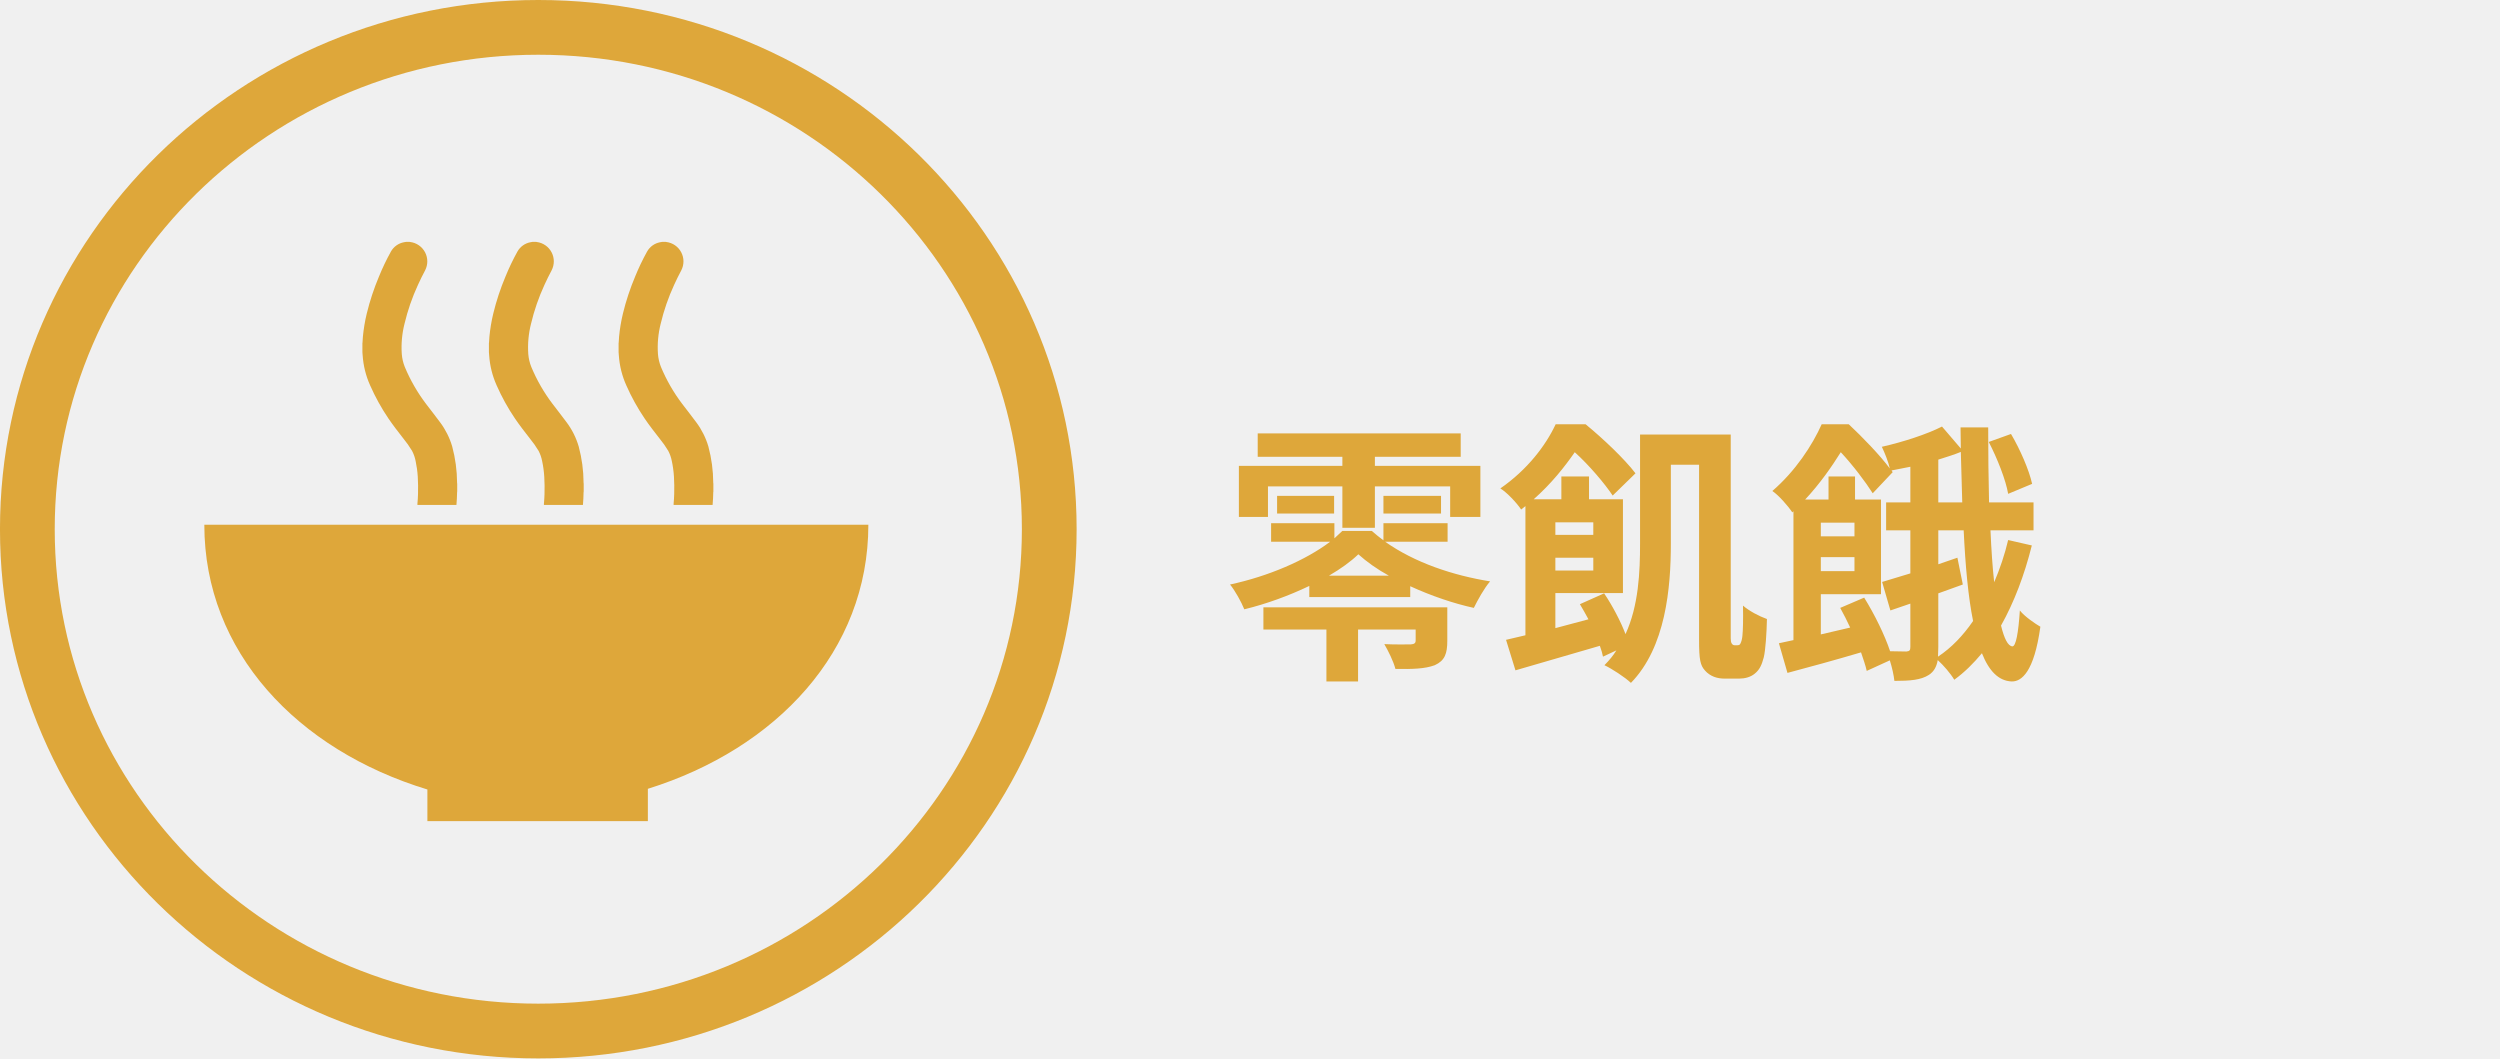
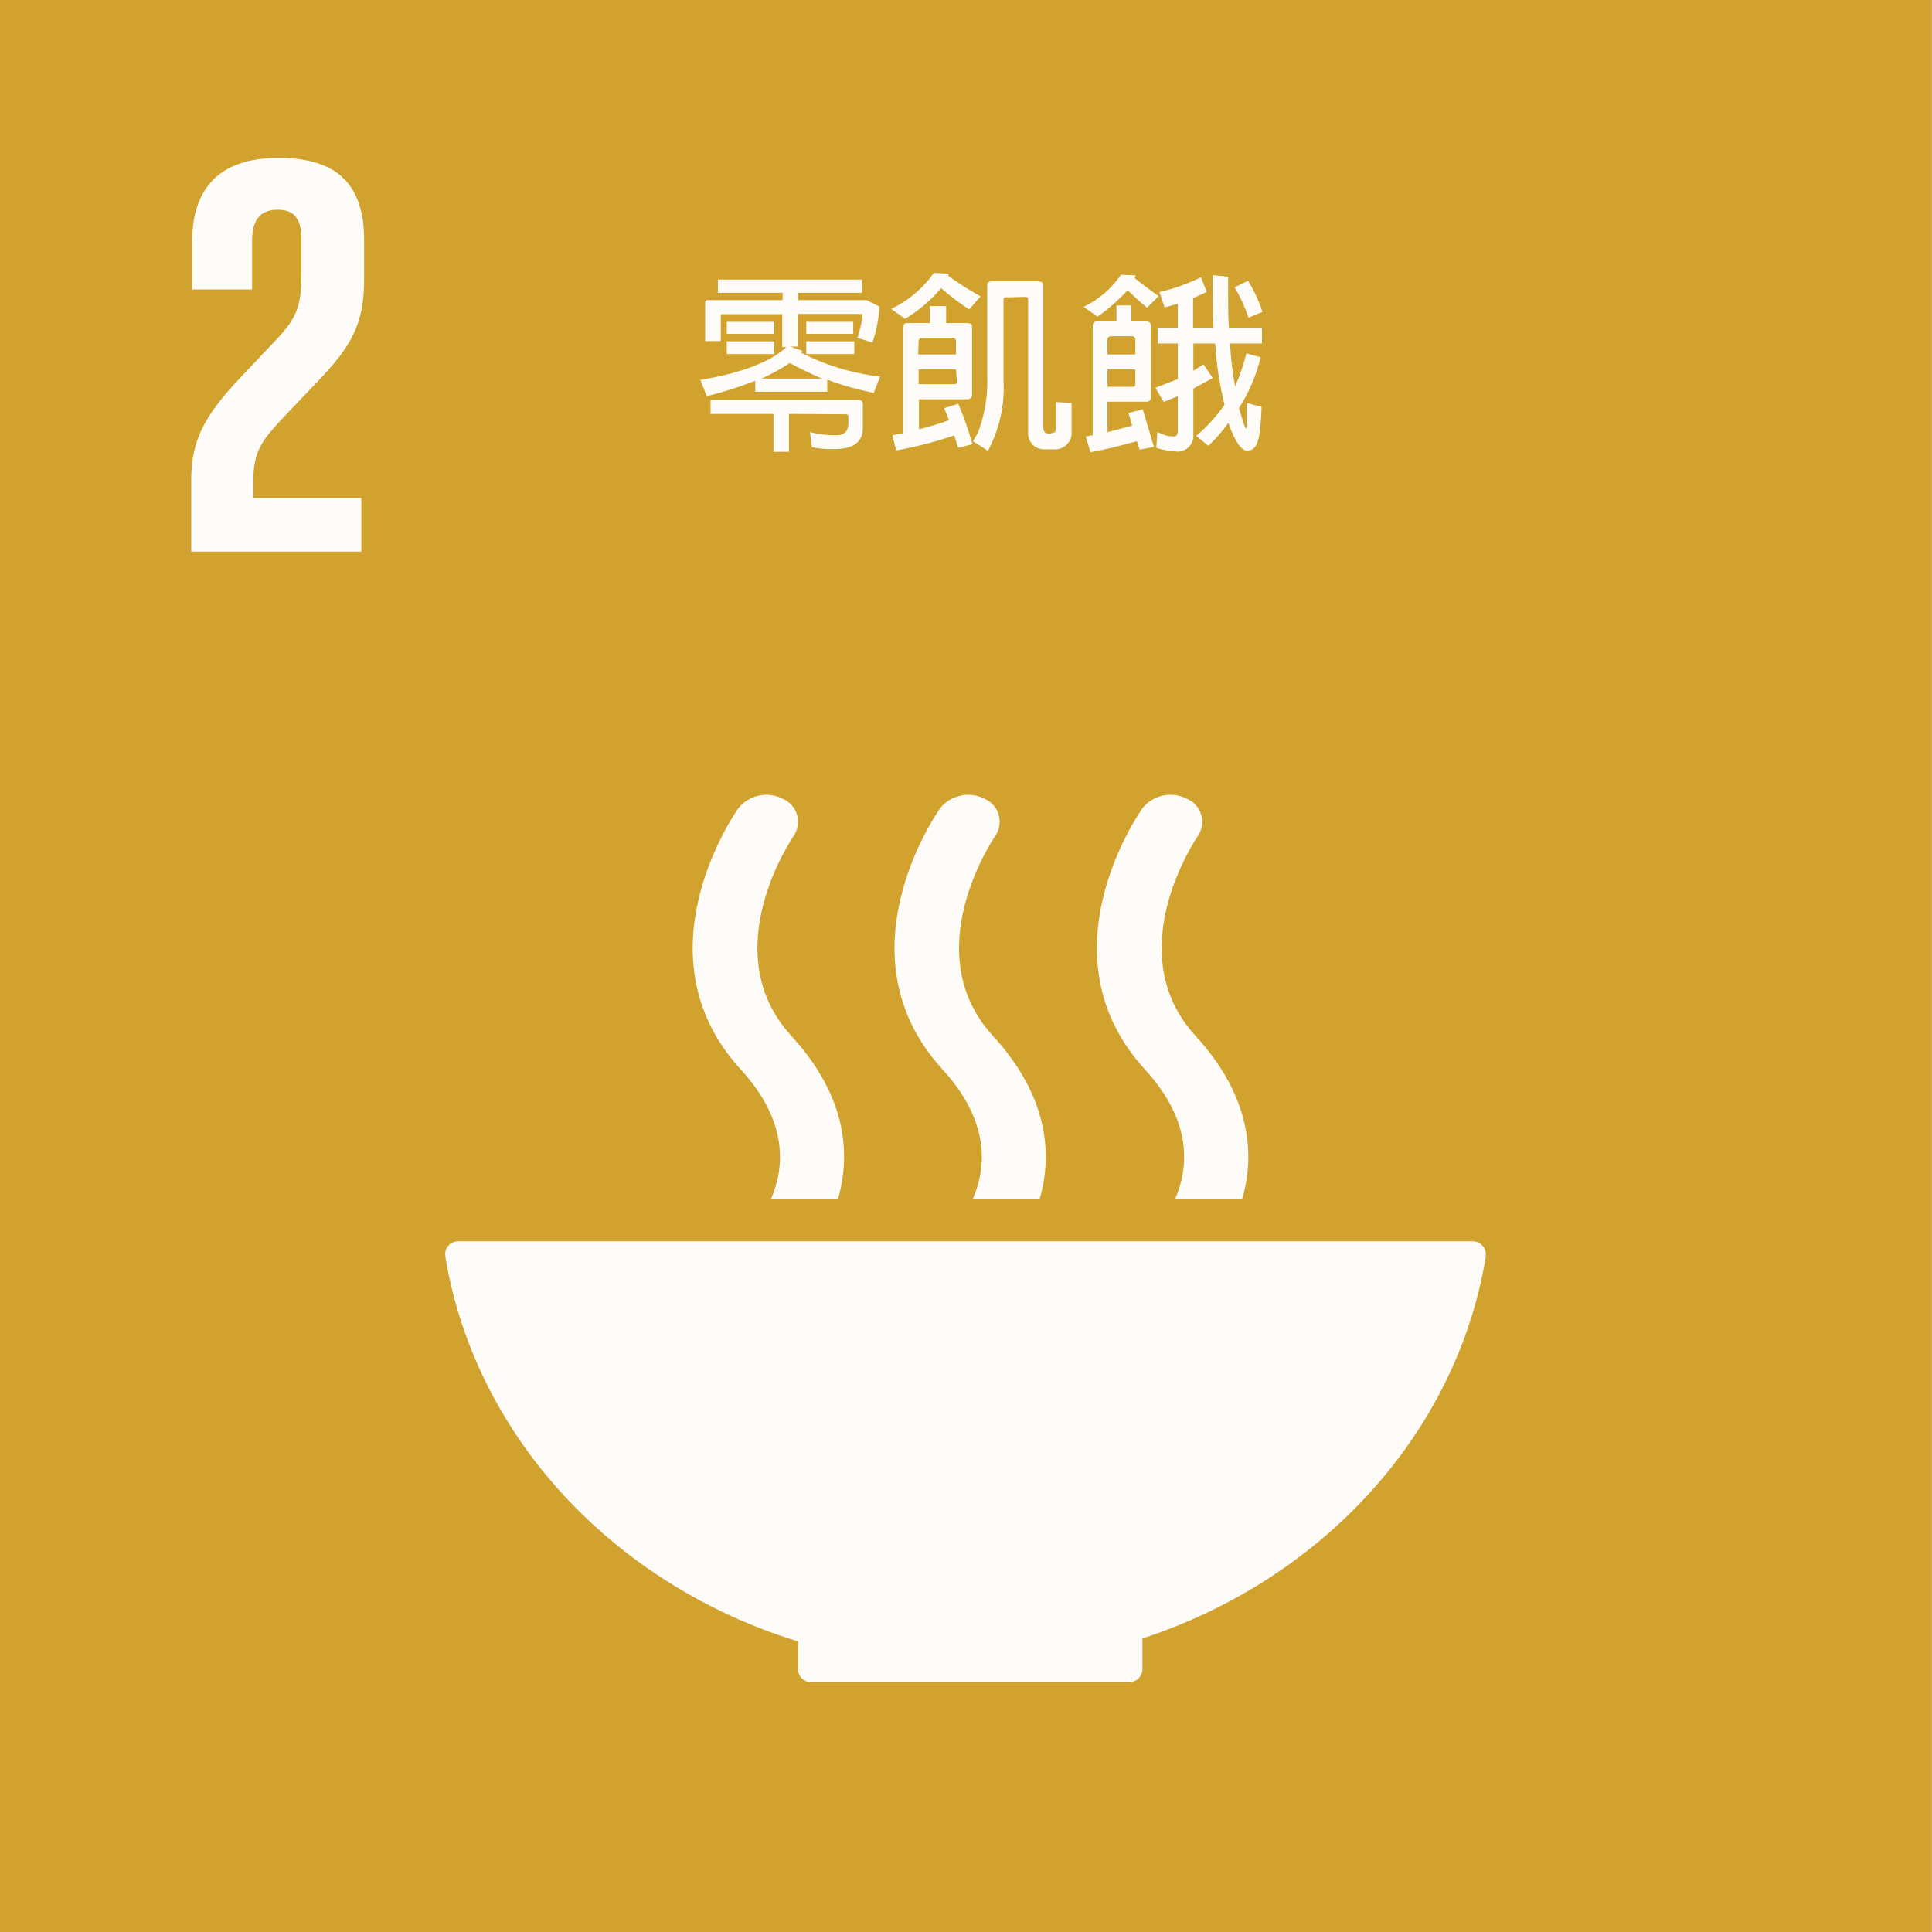
- <svg xmlns="http://www.w3.org/2000/svg" width="137" height="58" viewBox="0 0 137 58">
-   <g id="rotterdam_icon1" transform="translate(-1315 -102)">
-     <g id="组_4409" data-name="组 4409" transform="translate(1514.689 68)">
-       <g id="组_4408" data-name="组 4408" transform="translate(-318 45.138)">
-         <text id="零飢餓" transform="translate(185.311 8.862)" fill="#dea73a" font-size="15" font-family="YuGothicUI-Bold, Yu Gothic UI" font-weight="700">
-           <tspan x="0" y="16">零飢餓</tspan>
-         </text>
+ <svg xmlns="http://www.w3.org/2000/svg" viewBox="0 0 160.92 160.93">
+   <defs>
+     <style>.cls-1{fill:#d19f29;}.cls-1,.cls-2,.cls-3{opacity:0.97;}.cls-2,.cls-4{fill:#fff;}</style>
+   </defs>
+   <g id="圖層_2" data-name="圖層 2">
+     <g id="CHI">
+       <rect class="cls-1" width="160.92" height="160.93" />
+       <path class="cls-2" d="M30.1,41.48h-9V40c0-2.53.91-3.49,2.29-5l3.5-3.68c2.82-3,3.44-4.93,3.44-8.19V20c0-4.64-2.25-6.85-7.13-6.85S16,15.64,16,20.19v3.92h5V20c0-2,1-2.53,2.11-2.53s2,.43,2,2.44v2.68c0,2.68-.24,3.73-2,5.6L20,31.48c-3,3.16-4.07,5.27-4.07,8.47v6H30.1Z" />
+       <g class="cls-3">
+         <path class="cls-4" d="M66.48,136.74V139s0,0,0,.06,0,0,0,.05a1.06,1.06,0,0,0,1,1H94.16a1.08,1.08,0,0,0,1-1.07h0v-2.56c14.94-4.9,26.14-17,28.6-31.77,0,0,0-.06,0-.09a.77.77,0,0,0,0-.15,1.07,1.07,0,0,0-1.08-1.07H38.16a1.07,1.07,0,0,0-1.08,1.07l.06.48c2.59,14.9,14.09,27.08,29.34,31.78" />
+         <path class="cls-4" d="M95.18,67.3c-.35.5-8.52,12.26.19,21.78,4,4.37,3.64,8.22,2.5,10.82h5.59c1.13-3.84.66-8.66-3.87-13.61-6.42-7,.08-16.49.18-16.64a2.09,2.09,0,0,0-.91-3.12,3,3,0,0,0-3.68.77" />
+         <path class="cls-4" d="M81,99.9h5.59c1.13-3.84.66-8.66-3.88-13.61-6.41-7,.08-16.49.18-16.64A2.09,2.09,0,0,0,82,66.53a3,3,0,0,0-3.67.77c-.35.49-8.53,12.26.18,21.78,4,4.37,3.65,8.22,2.51,10.82" />
+         <path class="cls-4" d="M61.52,67.3c-.35.5-8.53,12.26.18,21.78,4,4.37,3.65,8.22,2.51,10.82h5.58c1.13-3.84.67-8.66-3.87-13.61-6.42-7,.08-16.49.18-16.64a2.09,2.09,0,0,0-.91-3.12,3,3,0,0,0-3.67.77" />
      </g>
-       <g id="组_4455" data-name="组 4455">
-         <g id="组_4404" data-name="组 4404" transform="translate(-5.483 13)">
-           <g id="组_4401" data-name="组 4401" transform="translate(-194.207 21)">
-             <g id="椭圆_15" data-name="椭圆 15" transform="translate(0 0)" fill="none" stroke="#dea73a" stroke-width="3">
-               <ellipse cx="29.5" cy="29" rx="29.5" ry="29" stroke="none" />
-               <ellipse cx="29.5" cy="29" rx="28" ry="27.5" fill="none" />
-             </g>
-           </g>
-         </g>
-         <g id="组_4451" data-name="组 4451" transform="translate(-370.057 -82.526)">
-           <path id="路径_2242" data-name="路径 2242" d="M217.954,158.23H181.565c0,6.968,5.109,12.343,12.224,14.507v1.735h12.082V172.7C212.912,170.5,217.954,165.152,217.954,158.23Z" transform="translate(0 -12.947)" fill="#dea73a" />
-           <g id="组_4454" data-name="组 4454" transform="translate(190.23 129.783)">
-             <g id="组_4451-2" data-name="组 4451" transform="translate(0)">
-               <path id="路径_2243" data-name="路径 2243" d="M197.888,137.642a11.56,11.56,0,0,0,1.01,1.826c.253.372.531.726.806,1.08a5.634,5.634,0,0,1,.483.684,2.041,2.041,0,0,1,.195.556,5.784,5.784,0,0,1,.118.866c.022.315.019.632.013.947,0,.177-.02.353-.032.529,0,.023,0,.044,0,.066h2.138c.018-.233.034-.465.036-.7a.246.246,0,0,1,.006-.039v-.414a.18.18,0,0,1-.007-.064,7.826,7.826,0,0,0-.266-1.981,4.168,4.168,0,0,0-.662-1.326c-.252-.346-.522-.678-.779-1.021a9.231,9.231,0,0,1-1.157-2.013,2.412,2.412,0,0,1-.166-.707,5.272,5.272,0,0,1,.149-1.662,11.319,11.319,0,0,1,.736-2.129c.121-.27.254-.533.392-.795a1.071,1.071,0,0,0-.818-1.558l-.039-.008h-.178c-.044.008-.088.014-.131.023a1.036,1.036,0,0,0-.709.514,12.556,12.556,0,0,0-.654,1.369,13.322,13.322,0,0,0-.666,2.017,9,9,0,0,0-.214,1.28c-.009.1-.012.2-.019.3,0,.016,0,.032-.007.048v.5a.932.932,0,0,1,.013.165A4.773,4.773,0,0,0,197.888,137.642Z" transform="translate(-197.468 -129.783)" fill="#dea73a" />
-             </g>
-             <g id="组_4452" data-name="组 4452" transform="translate(6.932)">
-               <path id="路径_2244" data-name="路径 2244" d="M210.611,137.642a11.514,11.514,0,0,0,1.01,1.826c.253.372.531.726.806,1.08a5.757,5.757,0,0,1,.483.684,2.021,2.021,0,0,1,.194.556,5.714,5.714,0,0,1,.118.866c.022.315.019.632.013.947,0,.177-.02.353-.032.529,0,.023,0,.044,0,.066h2.138c.017-.233.034-.465.035-.7a.328.328,0,0,1,.007-.039v-.414a.181.181,0,0,1-.007-.064,7.824,7.824,0,0,0-.266-1.981,4.154,4.154,0,0,0-.661-1.326c-.252-.346-.522-.678-.779-1.021a9.186,9.186,0,0,1-1.157-2.013,2.4,2.4,0,0,1-.167-.707,5.273,5.273,0,0,1,.15-1.662,11.319,11.319,0,0,1,.735-2.129c.122-.27.254-.533.392-.795a1.07,1.07,0,0,0-.817-1.558l-.04-.008h-.178c-.044.008-.088.014-.131.023a1.035,1.035,0,0,0-.708.514,12.455,12.455,0,0,0-.654,1.369,13.2,13.2,0,0,0-.666,2.017,9.011,9.011,0,0,0-.214,1.28c-.009.1-.013.2-.019.3a.458.458,0,0,1-.007.048v.5a.887.887,0,0,1,.013.165A4.773,4.773,0,0,0,210.611,137.642Z" transform="translate(-210.19 -129.783)" fill="#dea73a" />
-             </g>
-             <g id="组_4453" data-name="组 4453" transform="translate(14.039)">
-               <path id="路径_2245" data-name="路径 2245" d="M223.654,137.642a11.561,11.561,0,0,0,1.01,1.826c.253.372.53.726.806,1.08a5.635,5.635,0,0,1,.483.684,2.04,2.04,0,0,1,.195.556,5.782,5.782,0,0,1,.118.866c.022.315.019.632.013.947,0,.177-.02.353-.032.529,0,.023,0,.044,0,.066h2.137c.018-.233.034-.465.036-.7a.246.246,0,0,1,.006-.039v-.414a.181.181,0,0,1-.007-.064,7.825,7.825,0,0,0-.266-1.981,4.167,4.167,0,0,0-.662-1.326c-.252-.346-.521-.678-.779-1.021a9.231,9.231,0,0,1-1.157-2.013,2.412,2.412,0,0,1-.166-.707,5.273,5.273,0,0,1,.149-1.662,11.36,11.36,0,0,1,.736-2.129c.121-.27.254-.533.392-.795a1.071,1.071,0,0,0-.818-1.558l-.039-.008h-.178c-.044.008-.088.014-.131.023a1.036,1.036,0,0,0-.709.514,12.562,12.562,0,0,0-.654,1.369,13.322,13.322,0,0,0-.666,2.017,8.933,8.933,0,0,0-.213,1.28c-.009.1-.013.2-.019.3,0,.016,0,.032-.007.048v.5a.931.931,0,0,1,.013.165A4.773,4.773,0,0,0,223.654,137.642Z" transform="translate(-223.234 -129.783)" fill="#dea73a" />
-             </g>
-           </g>
-         </g>
+       <g class="cls-3">
+         <path class="cls-4" d="M65.16,26.17h-5a.11.11,0,0,0-.12.11v2.13h-1.3V25.23A.21.21,0,0,1,59,25h6.19v-.61H59.8v-1.1h12v1.1H66.48V25h5.71l1.06.54a11.14,11.14,0,0,1-.58,3l-1.25-.4a9.76,9.76,0,0,0,.43-1.84c0-.1,0-.15-.14-.15H66.48v2.72h-.64l1,.36-.13.14a19.35,19.35,0,0,0,6.6,2l-.53,1.35a24.3,24.3,0,0,1-3.87-1.09v1h-6v-.91A32.4,32.4,0,0,1,58.87,33l-.53-1.35c3.48-.59,5.86-1.52,7.16-2.74h-.34Zm.56,8.31v3.15H64.43V34.48H59.19V33.31h12.3c.27,0,.4.15.38.4v1.95c0,1.75-1.79,1.75-2.59,1.75a8.24,8.24,0,0,1-1.65-.16L67.47,36a9.42,9.42,0,0,0,2,.26c.65,0,1.17-.1,1.2-1v-.56a.17.17,0,0,0-.19-.19Zm-5.18-7.67h3.95v1H60.54Zm0,1.62h3.95v1.06H60.54Zm7.92,3.11c-.83-.37-1.73-.79-2.67-1.3a17.32,17.32,0,0,1-2.36,1.3Zm-1.3-4.73h3.91v1H67.16Zm0,1.62h4v1.06h-4Z" />
+         <path class="cls-4" d="M80.73,25.77A19.07,19.07,0,0,1,78.39,24a11.92,11.92,0,0,1-3,2.56l-1.16-.83a9.12,9.12,0,0,0,3.56-3l1.23.07L79,23a31,31,0,0,0,2.68,1.69Zm-1.25,10.5a32.94,32.94,0,0,1-4.83,1.25l-.32-1.26.89-.18v-8.8c0-.26.13-.37.39-.37h1.84V25.5h1.36v1.41h1.76c.27,0,.4.11.4.37v5.58a.37.37,0,0,1-.42.4h-4v2.5A23.74,23.74,0,0,0,79.05,35l-.4-1,1.17-.37A27.56,27.56,0,0,1,81,37l-1.18.31Zm-3-6.74h3.15v-1.1c0-.19-.11-.29-.32-.29H76.84a.28.28,0,0,0-.32.31Zm3.15,1.24H76.52V32h3c.14,0,.2-.06.2-.21Zm4.13-6a.16.16,0,0,0-.17.18v6.75a11.07,11.07,0,0,1-1.3,5.85l-1.25-.8.4-.66a11.83,11.83,0,0,0,.79-4.84V23.72l.08-.2.21-.08h4.06l.23.08.09.2V35.5c0,.52.16.6.55.63l.36-.1c.13,0,.16-.38.15-.81l0-1.73,1.3.08v2.64A1.39,1.39,0,0,1,88,37.43h-1a1.31,1.31,0,0,1-1.36-1.33V24.92a.19.19,0,0,0-.22-.19Z" />
+         <path class="cls-4" d="M95.55,25.63a20.72,20.72,0,0,1-1.62-1.46,15.66,15.66,0,0,1-2.51,2.21l-1.16-.82a7.8,7.8,0,0,0,3.11-2.67l1.23.05-.09.22c.64.53,1.31,1,2,1.51ZM94.7,36.75c-1.47.4-2.79.74-3.87.92l-.39-1.32.58-.09V27.13a.32.32,0,0,1,.35-.35H93V25.44h1.24v1.34h1.24c.26,0,.39.13.39.35v5.93a.35.35,0,0,1-.4.4H92.25V36l2.06-.54L94,34.4l1.19-.3.93,3.12-1.19.24Zm-2.45-7.22h2.32V28.3a.26.26,0,0,0-.3-.29H92.54a.26.26,0,0,0-.29.29Zm2.32,1.24H92.25v1.45h2.13c.13,0,.19-.06.19-.2Zm5.07,5.53A12.84,12.84,0,0,0,102,33.71a28.63,28.63,0,0,1-.78-5.1H99.4v2.28l.84-.54.78,1.14-1.62.88v3.81a1.32,1.32,0,0,1-1.31,1.44,7,7,0,0,1-1.77-.31L96.4,36l.76.29a3.25,3.25,0,0,0,.55.06c.19,0,.4,0,.4-.48V33l-1.17.48-.7-1.18,1.87-.72V28.61H96.43v-1.3h1.68v-2L97,25.6l-.42-1.27a16.56,16.56,0,0,0,3.46-1.23l.48,1.22-1.14.52v2.47h1.7C101,26,101,24.51,101,22.92l1.3.13c0,.58,0,1.14,0,1.7,0,.86,0,1.71.07,2.56h2.75v1.3h-2.66a26.9,26.9,0,0,0,.42,3.58,17.5,17.5,0,0,0,.94-2.75l1.19.32A13.9,13.9,0,0,1,103.2,34l.37,1.2c.11.35.2.51.27.51l0-.14,0-2,1.25.32c-.12,2.66-.29,3.65-1.22,3.65-.64,0-1.26-1.45-1.55-2.32a12.77,12.77,0,0,1-1.67,1.92ZM104,26.46a13.4,13.4,0,0,0-1.16-2.53l1.12-.54a12.39,12.39,0,0,1,1.2,2.59Z" />
      </g>
    </g>
  </g>
</svg>
